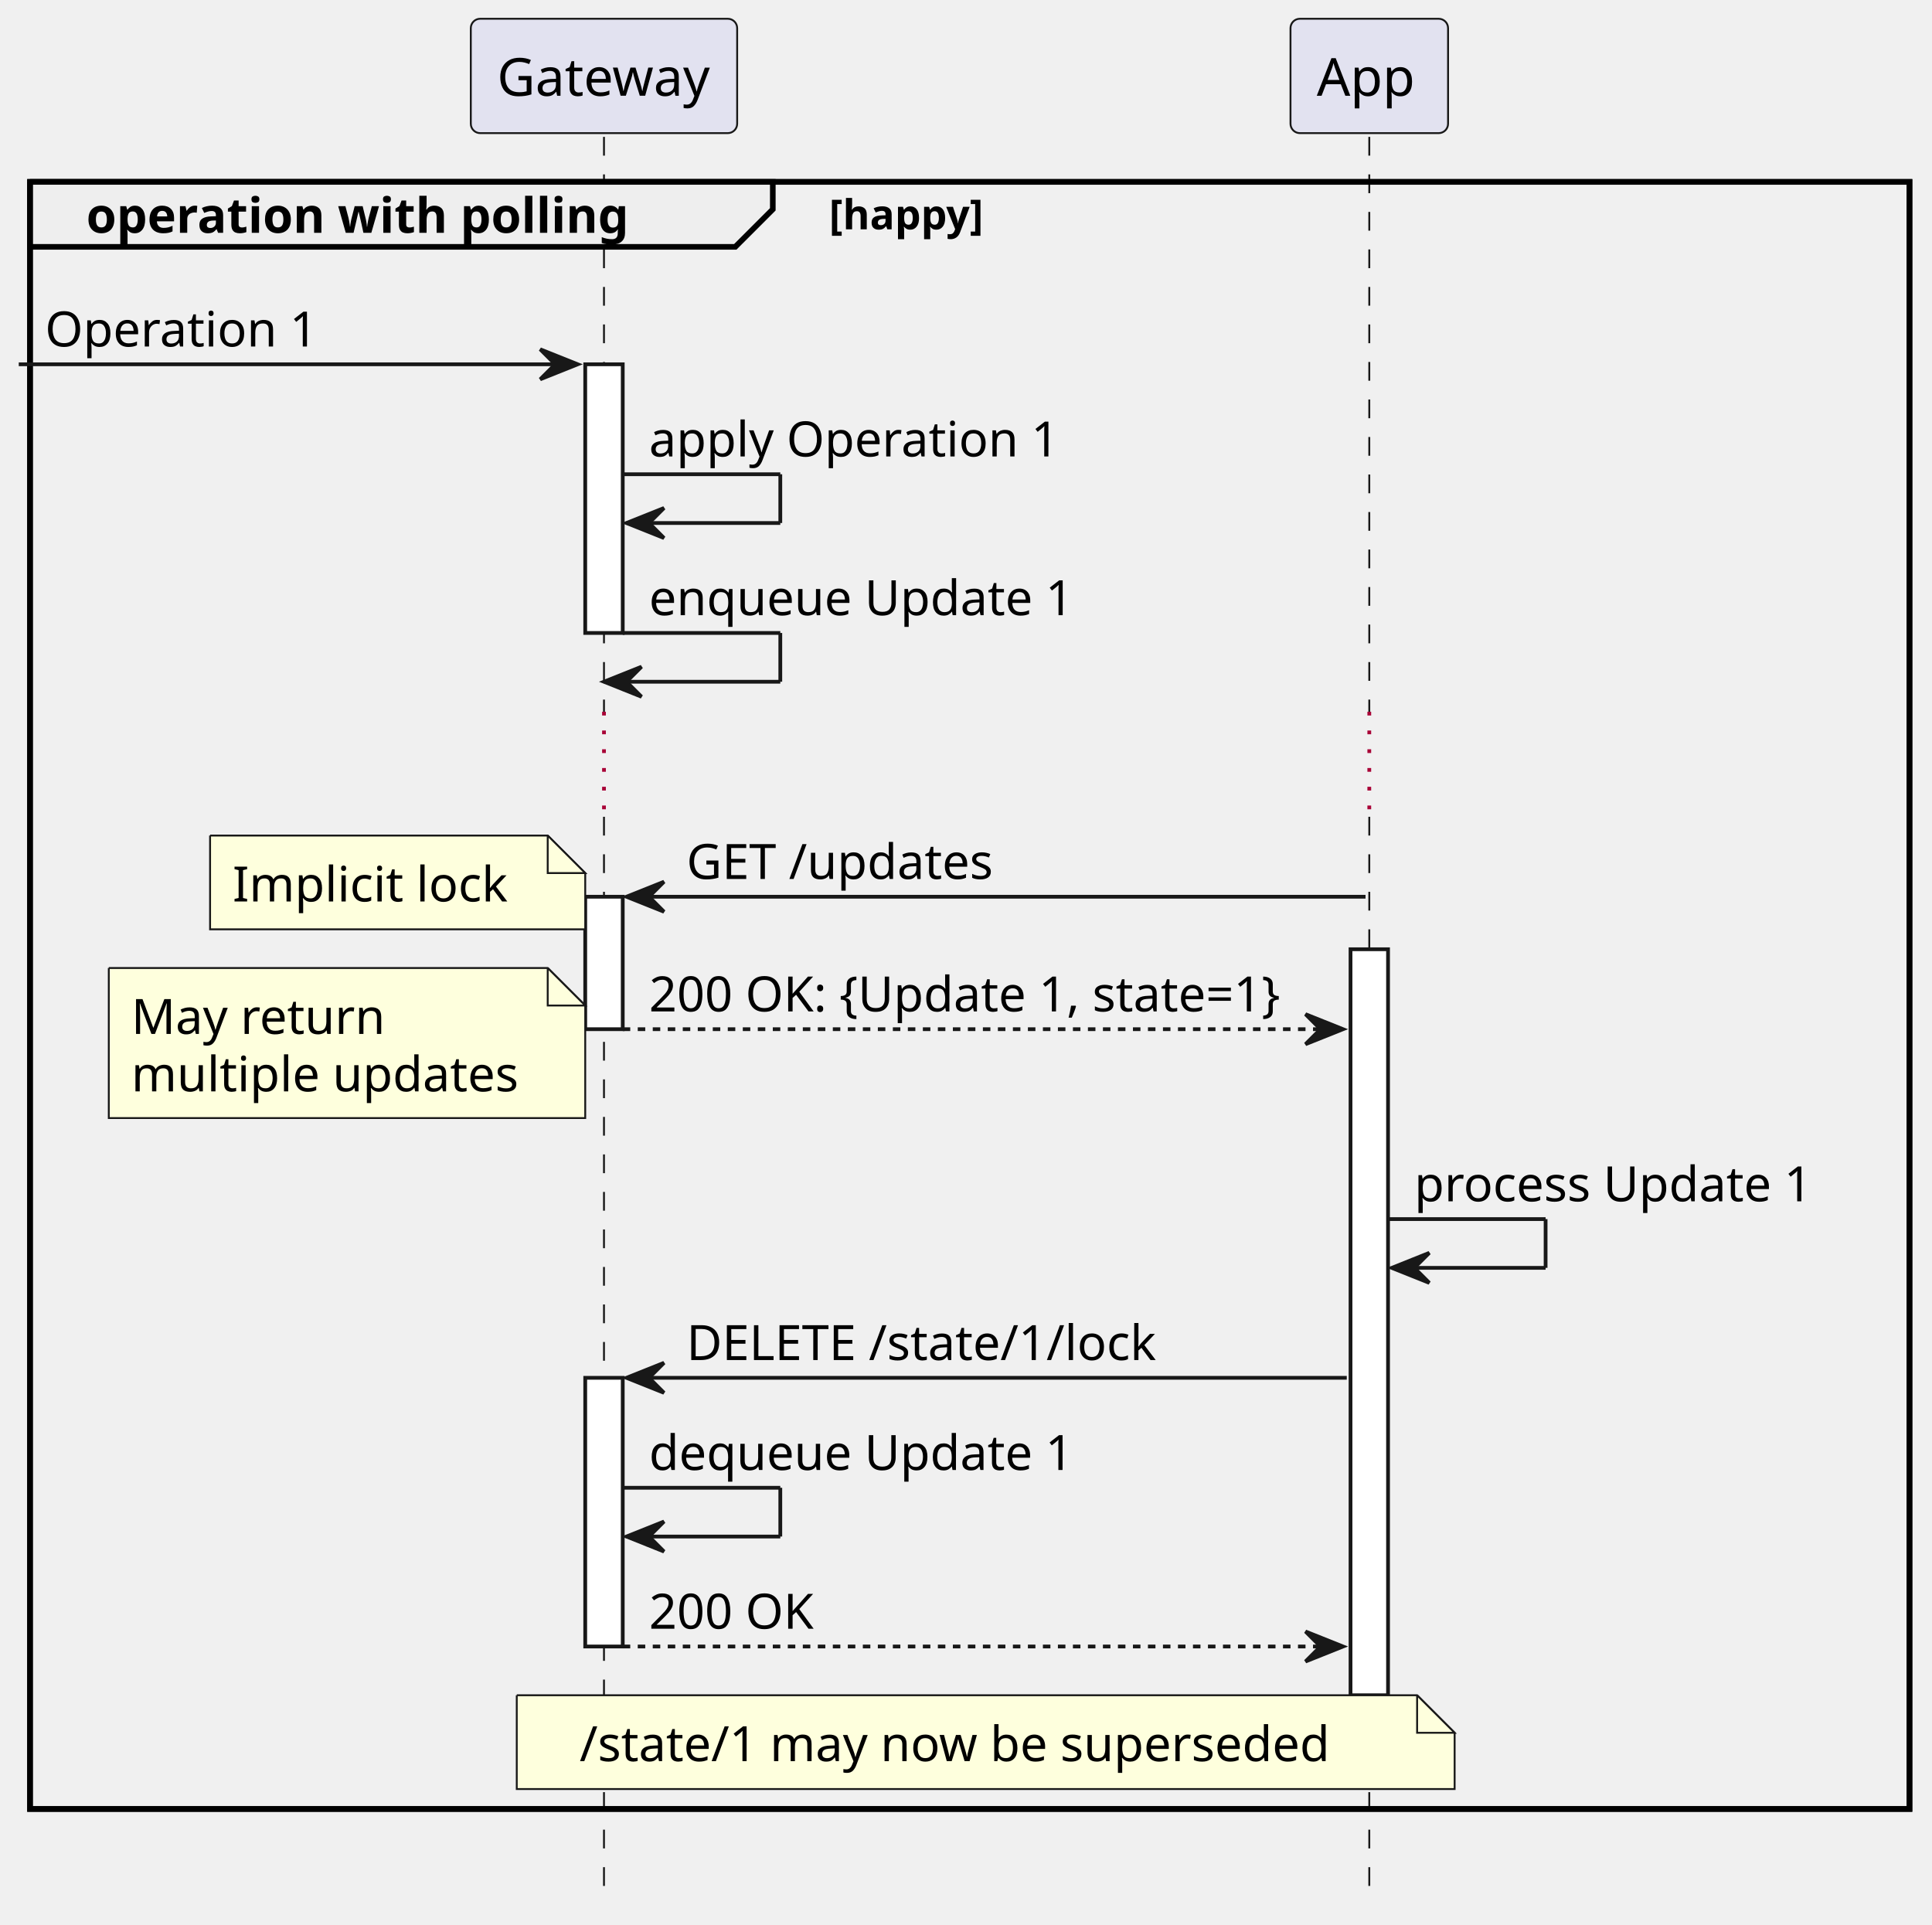
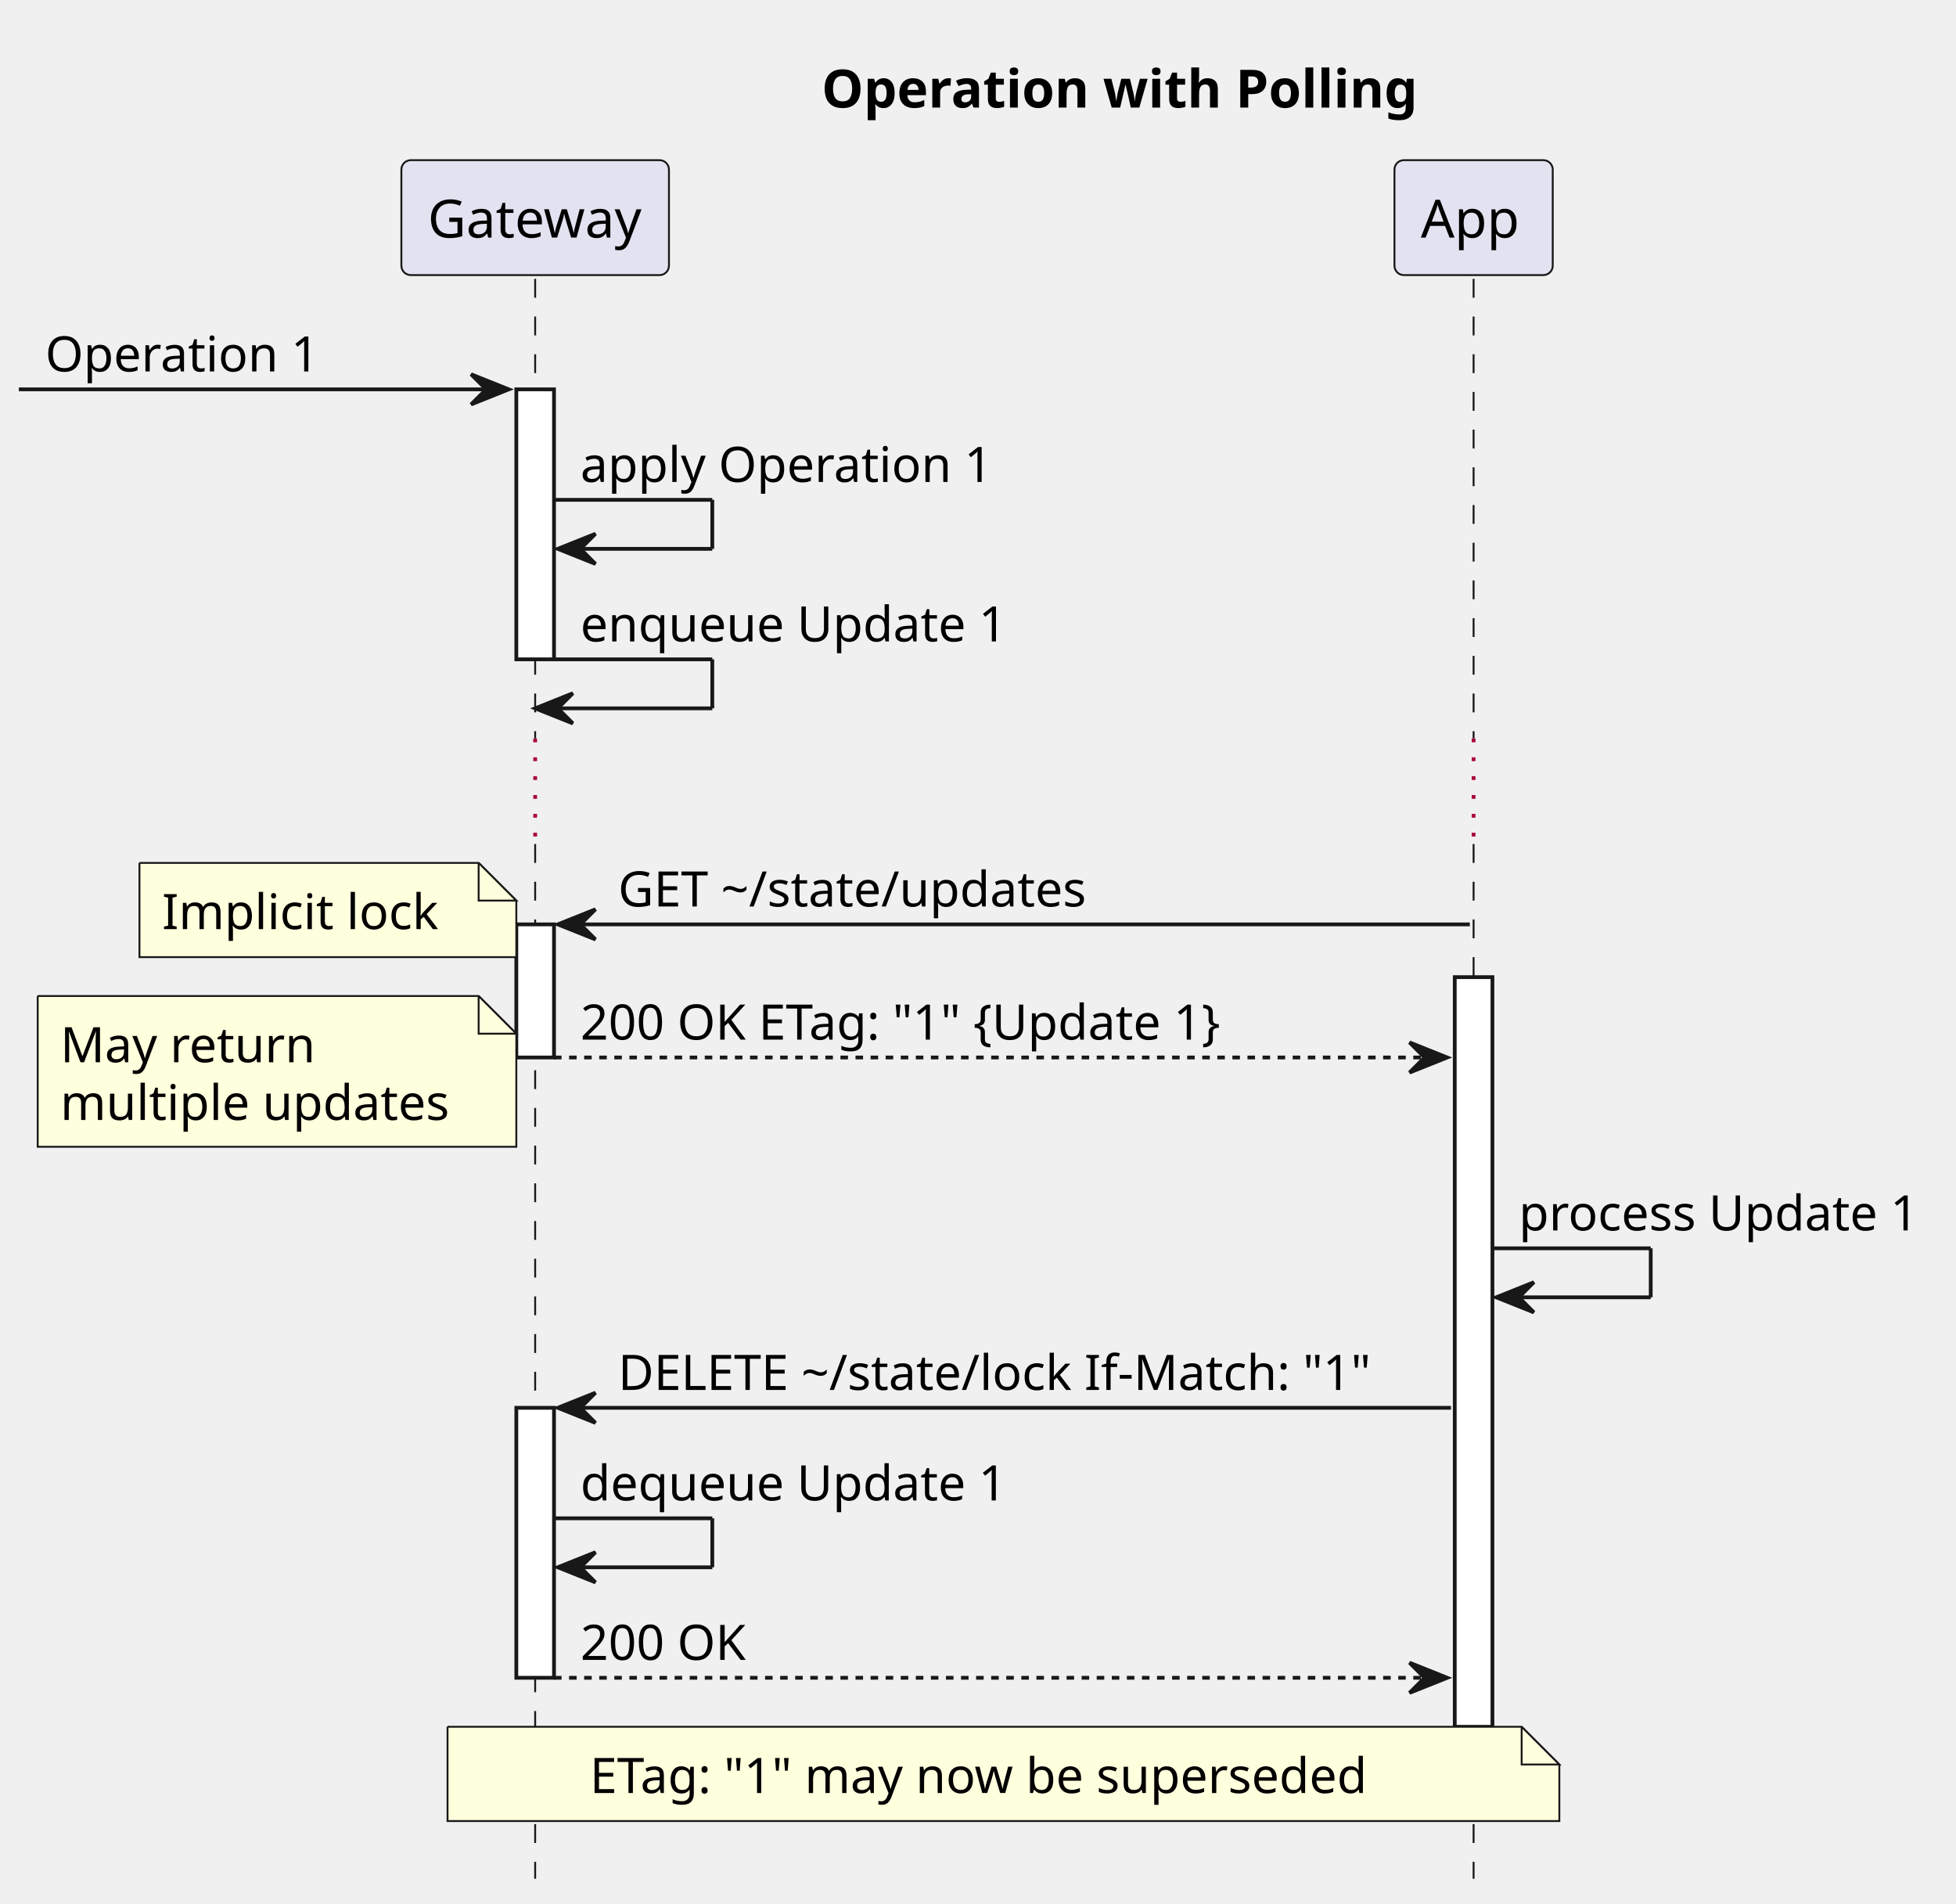
- <svg xmlns="http://www.w3.org/2000/svg" contentStyleType="text/css" height="513px" preserveAspectRatio="none" style="width:515px;height:513px;background:#FFFFFF;" version="1.1" viewBox="0 0 515 513" width="515px" zoomAndPan="magnify">
+ <svg xmlns="http://www.w3.org/2000/svg" contentStyleType="text/css" height="505px" preserveAspectRatio="none" style="width:519px;height:505px;background:#FFFFFF;" version="1.1" viewBox="0 0 519 505" width="519px" zoomAndPan="magnify">
  <defs />
  <g>
-     <rect fill="none" height="433.727" style="stroke:#000000;stroke-width:1.5;" width="501" x="8" y="48.488" />
-     <line style="stroke:#181818;stroke-width:0.5;stroke-dasharray:5.0,5.0;" x1="161" x2="161" y1="36.488" y2="189.731" />
-     <line style="stroke:#A80036;stroke-width:1.0;stroke-dasharray:1.0,4.0;" x1="161" x2="161" y1="189.731" y2="217.731" />
-     <line style="stroke:#181818;stroke-width:0.5;stroke-dasharray:5.0,5.0;" x1="161" x2="161" y1="217.731" y2="506.215" />
-     <rect fill="#FFFFFF" height="71.621" style="stroke:#181818;stroke-width:1.0;" width="10" x="156" y="97.109" />
-     <rect fill="#FFFFFF" height="35.31" style="stroke:#181818;stroke-width:1.0;" width="10" x="156" y="239.041" />
-     <rect fill="#FFFFFF" height="71.621" style="stroke:#181818;stroke-width:1.0;" width="10" x="156" y="367.283" />
-     <line style="stroke:#181818;stroke-width:0.5;stroke-dasharray:5.0,5.0;" x1="365" x2="365" y1="36.488" y2="189.731" />
-     <line style="stroke:#A80036;stroke-width:1.0;stroke-dasharray:1.0,4.0;" x1="365" x2="365" y1="189.731" y2="217.731" />
-     <line style="stroke:#181818;stroke-width:0.5;stroke-dasharray:5.0,5.0;" x1="365" x2="365" y1="217.731" y2="506.215" />
-     <rect fill="#FFFFFF" height="198.863" style="stroke:#181818;stroke-width:1.0;" width="10" x="360" y="253.041" />
-     <rect fill="#E2E2F0" height="30.488" rx="2.5" ry="2.5" style="stroke:#181818;stroke-width:0.5;" width="71" x="125.5" y="5" />
-     <text fill="#000000" font-family="sans-serif" font-size="14" lengthAdjust="spacing" textLength="57" x="132.5" y="25.535">Gateway</text>
-     <rect fill="#E2E2F0" height="30.488" rx="2.5" ry="2.5" style="stroke:#181818;stroke-width:0.5;" width="42" x="344" y="5" />
-     <text fill="#000000" font-family="sans-serif" font-size="14" lengthAdjust="spacing" textLength="28" x="351" y="25.535">App</text>
-     <path d="M8,48.488 L206,48.488 L206,55.799 L196,65.799 L8,65.799 L8,48.488 " fill="#EEEEEE" style="stroke:#000000;stroke-width:1.5;" />
-     <rect fill="none" height="433.727" style="stroke:#000000;stroke-width:1.5;" width="501" x="8" y="48.488" />
-     <text fill="#000000" font-family="sans-serif" font-size="13" font-weight="bold" lengthAdjust="spacing" textLength="149" x="23" y="62.057">operation with polling</text>
-     <text fill="#000000" font-family="sans-serif" font-size="11" font-weight="bold" lengthAdjust="spacing" textLength="41" x="221" y="61.123">[happy]</text>
-     <polygon fill="#181818" points="144,93.109,154,97.109,144,101.109,148,97.109" style="stroke:#181818;stroke-width:1.0;" />
-     <line style="stroke:#181818;stroke-width:1.0;" x1="5" x2="150" y1="97.109" y2="97.109" />
-     <text fill="#000000" font-family="sans-serif" font-size="13" lengthAdjust="spacing" textLength="74" x="12" y="92.367">Operation 1</text>
-     <line style="stroke:#181818;stroke-width:1.0;" x1="166" x2="208" y1="126.42" y2="126.42" />
-     <line style="stroke:#181818;stroke-width:1.0;" x1="208" x2="208" y1="126.42" y2="139.42" />
-     <line style="stroke:#181818;stroke-width:1.0;" x1="167" x2="208" y1="139.42" y2="139.42" />
-     <polygon fill="#181818" points="177,135.42,167,139.42,177,143.42,173,139.42" style="stroke:#181818;stroke-width:1.0;" />
-     <text fill="#000000" font-family="sans-serif" font-size="13" lengthAdjust="spacing" textLength="112" x="173" y="121.678">apply Operation 1</text>
-     <line style="stroke:#181818;stroke-width:1.0;" x1="166" x2="208" y1="168.731" y2="168.731" />
-     <line style="stroke:#181818;stroke-width:1.0;" x1="208" x2="208" y1="168.731" y2="181.731" />
-     <line style="stroke:#181818;stroke-width:1.0;" x1="161" x2="208" y1="181.731" y2="181.731" />
-     <polygon fill="#181818" points="171,177.731,161,181.731,171,185.731,167,181.731" style="stroke:#181818;stroke-width:1.0;" />
-     <text fill="#000000" font-family="sans-serif" font-size="13" lengthAdjust="spacing" textLength="113" x="173" y="163.988">enqueue Update 1</text>
-     <polygon fill="#181818" points="177,235.041,167,239.041,177,243.041,173,239.041" style="stroke:#181818;stroke-width:1.0;" />
-     <line style="stroke:#181818;stroke-width:1.0;" x1="171" x2="364" y1="239.041" y2="239.041" />
-     <text fill="#000000" font-family="sans-serif" font-size="13" lengthAdjust="spacing" textLength="85" x="183" y="234.299">GET /updates</text>
-     <path d="M56,222.731 L56,247.731 L156,247.731 L156,232.731 L146,222.731 L56,222.731 " fill="#FEFFDD" style="stroke:#181818;stroke-width:0.5;" />
-     <path d="M146,222.731 L146,232.731 L156,232.731 L146,222.731 " fill="#FEFFDD" style="stroke:#181818;stroke-width:0.5;" />
-     <text fill="#000000" font-family="sans-serif" font-size="13" lengthAdjust="spacing" textLength="79" x="62" y="240.299">Implicit lock</text>
-     <polygon fill="#181818" points="348,270.352,358,274.352,348,278.352,352,274.352" style="stroke:#181818;stroke-width:1.0;" />
-     <line style="stroke:#181818;stroke-width:1.0;stroke-dasharray:2.0,2.0;" x1="166" x2="354" y1="274.352" y2="274.352" />
-     <text fill="#000000" font-family="sans-serif" font-size="13" lengthAdjust="spacing" textLength="175" x="173" y="269.609">200 OK: {Update 1, state=1}</text>
-     <path d="M29,258.041 L29,298.041 L156,298.041 L156,268.041 L146,258.041 L29,258.041 " fill="#FEFFDD" style="stroke:#181818;stroke-width:0.5;" />
-     <path d="M146,258.041 L146,268.041 L156,268.041 L146,258.041 " fill="#FEFFDD" style="stroke:#181818;stroke-width:0.5;" />
-     <text fill="#000000" font-family="sans-serif" font-size="13" lengthAdjust="spacing" textLength="67" x="35" y="275.609">May return</text>
-     <text fill="#000000" font-family="sans-serif" font-size="13" lengthAdjust="spacing" textLength="106" x="35" y="290.92">multiple updates</text>
-     <line style="stroke:#181818;stroke-width:1.0;" x1="370" x2="412" y1="324.973" y2="324.973" />
-     <line style="stroke:#181818;stroke-width:1.0;" x1="412" x2="412" y1="324.973" y2="337.973" />
-     <line style="stroke:#181818;stroke-width:1.0;" x1="371" x2="412" y1="337.973" y2="337.973" />
-     <polygon fill="#181818" points="381,333.973,371,337.973,381,341.973,377,337.973" style="stroke:#181818;stroke-width:1.0;" />
-     <text fill="#000000" font-family="sans-serif" font-size="13" lengthAdjust="spacing" textLength="109" x="377" y="320.231">process Update 1</text>
-     <polygon fill="#181818" points="177,363.283,167,367.283,177,371.283,173,367.283" style="stroke:#181818;stroke-width:1.0;" />
-     <line style="stroke:#181818;stroke-width:1.0;" x1="171" x2="359" y1="367.283" y2="367.283" />
-     <text fill="#000000" font-family="sans-serif" font-size="13" lengthAdjust="spacing" textLength="137" x="183" y="362.541">DELETE /state/1/lock</text>
-     <line style="stroke:#181818;stroke-width:1.0;" x1="166" x2="208" y1="396.594" y2="396.594" />
-     <line style="stroke:#181818;stroke-width:1.0;" x1="208" x2="208" y1="396.594" y2="409.594" />
-     <line style="stroke:#181818;stroke-width:1.0;" x1="167" x2="208" y1="409.594" y2="409.594" />
-     <polygon fill="#181818" points="177,405.594,167,409.594,177,413.594,173,409.594" style="stroke:#181818;stroke-width:1.0;" />
-     <text fill="#000000" font-family="sans-serif" font-size="13" lengthAdjust="spacing" textLength="113" x="173" y="391.852">dequeue Update 1</text>
-     <polygon fill="#181818" points="348,434.904,358,438.904,348,442.904,352,438.904" style="stroke:#181818;stroke-width:1.0;" />
-     <line style="stroke:#181818;stroke-width:1.0;stroke-dasharray:2.0,2.0;" x1="166" x2="354" y1="438.904" y2="438.904" />
-     <text fill="#000000" font-family="sans-serif" font-size="13" lengthAdjust="spacing" textLength="46" x="173" y="434.162">200 OK</text>
-     <path d="M137.75,451.904 L137.75,476.904 L387.75,476.904 L387.75,461.904 L377.75,451.904 L137.75,451.904 " fill="#FEFFDD" style="stroke:#181818;stroke-width:0.5;" />
-     <path d="M377.75,451.904 L377.75,461.904 L387.75,461.904 L377.75,451.904 " fill="#FEFFDD" style="stroke:#181818;stroke-width:0.5;" />
-     <text fill="#000000" font-family="sans-serif" font-size="13" lengthAdjust="spacing" textLength="208" x="154.5" y="469.473">/state/1 may now be superseded</text>
+     <rect fill="none" height="26.488" id="_title" style="stroke:none;stroke-width:1.0;" width="175" x="213" y="10" />
+     <text fill="#000000" font-family="sans-serif" font-size="14" font-weight="bold" lengthAdjust="spacing" textLength="165" x="218" y="28.535">Operation with Polling</text>
+     <line style="stroke:#181818;stroke-width:0.5;stroke-dasharray:5.0,5.0;" x1="142" x2="142" y1="73.977" y2="195.908" />
+     <line style="stroke:#A80036;stroke-width:1.0;stroke-dasharray:1.0,4.0;" x1="142" x2="142" y1="195.908" y2="223.908" />
+     <line style="stroke:#181818;stroke-width:0.5;stroke-dasharray:5.0,5.0;" x1="142" x2="142" y1="223.908" y2="498.393" />
+     <rect fill="#FFFFFF" height="71.621" style="stroke:#181818;stroke-width:1.0;" width="10" x="137" y="103.287" />
+     <rect fill="#FFFFFF" height="35.31" style="stroke:#181818;stroke-width:1.0;" width="10" x="137" y="245.219" />
+     <rect fill="#FFFFFF" height="71.621" style="stroke:#181818;stroke-width:1.0;" width="10" x="137" y="373.461" />
+     <line style="stroke:#181818;stroke-width:0.5;stroke-dasharray:5.0,5.0;" x1="391" x2="391" y1="73.977" y2="195.908" />
+     <line style="stroke:#A80036;stroke-width:1.0;stroke-dasharray:1.0,4.0;" x1="391" x2="391" y1="195.908" y2="223.908" />
+     <line style="stroke:#181818;stroke-width:0.5;stroke-dasharray:5.0,5.0;" x1="391" x2="391" y1="223.908" y2="498.393" />
+     <rect fill="#FFFFFF" height="198.863" style="stroke:#181818;stroke-width:1.0;" width="10" x="386" y="259.219" />
+     <rect fill="#E2E2F0" height="30.488" rx="2.5" ry="2.5" style="stroke:#181818;stroke-width:0.5;" width="71" x="106.5" y="42.488" />
+     <text fill="#000000" font-family="sans-serif" font-size="14" lengthAdjust="spacing" textLength="57" x="113.5" y="63.023">Gateway</text>
+     <rect fill="#E2E2F0" height="30.488" rx="2.5" ry="2.5" style="stroke:#181818;stroke-width:0.5;" width="42" x="370" y="42.488" />
+     <text fill="#000000" font-family="sans-serif" font-size="14" lengthAdjust="spacing" textLength="28" x="377" y="63.023">App</text>
+     <polygon fill="#181818" points="125,99.287,135,103.287,125,107.287,129,103.287" style="stroke:#181818;stroke-width:1.0;" />
+     <line style="stroke:#181818;stroke-width:1.0;" x1="5" x2="131" y1="103.287" y2="103.287" />
+     <text fill="#000000" font-family="sans-serif" font-size="13" lengthAdjust="spacing" textLength="74" x="12" y="98.545">Operation 1</text>
+     <line style="stroke:#181818;stroke-width:1.0;" x1="147" x2="189" y1="132.598" y2="132.598" />
+     <line style="stroke:#181818;stroke-width:1.0;" x1="189" x2="189" y1="132.598" y2="145.598" />
+     <line style="stroke:#181818;stroke-width:1.0;" x1="148" x2="189" y1="145.598" y2="145.598" />
+     <polygon fill="#181818" points="158,141.598,148,145.598,158,149.598,154,145.598" style="stroke:#181818;stroke-width:1.0;" />
+     <text fill="#000000" font-family="sans-serif" font-size="13" lengthAdjust="spacing" textLength="112" x="154" y="127.856">apply Operation 1</text>
+     <line style="stroke:#181818;stroke-width:1.0;" x1="147" x2="189" y1="174.908" y2="174.908" />
+     <line style="stroke:#181818;stroke-width:1.0;" x1="189" x2="189" y1="174.908" y2="187.908" />
+     <line style="stroke:#181818;stroke-width:1.0;" x1="142" x2="189" y1="187.908" y2="187.908" />
+     <polygon fill="#181818" points="152,183.908,142,187.908,152,191.908,148,187.908" style="stroke:#181818;stroke-width:1.0;" />
+     <text fill="#000000" font-family="sans-serif" font-size="13" lengthAdjust="spacing" textLength="113" x="154" y="170.166">enqueue Update 1</text>
+     <polygon fill="#181818" points="158,241.219,148,245.219,158,249.219,154,245.219" style="stroke:#181818;stroke-width:1.0;" />
+     <line style="stroke:#181818;stroke-width:1.0;" x1="152" x2="390" y1="245.219" y2="245.219" />
+     <text fill="#000000" font-family="sans-serif" font-size="13" lengthAdjust="spacing" textLength="131" x="164" y="240.477">GET ~/state/updates</text>
+     <path d="M37,228.908 L37,253.908 L137,253.908 L137,238.908 L127,228.908 L37,228.908 " fill="#FEFFDD" style="stroke:#181818;stroke-width:0.5;" />
+     <path d="M127,228.908 L127,238.908 L137,238.908 L127,228.908 " fill="#FEFFDD" style="stroke:#181818;stroke-width:0.5;" />
+     <text fill="#000000" font-family="sans-serif" font-size="13" lengthAdjust="spacing" textLength="79" x="43" y="246.477">Implicit lock</text>
+     <polygon fill="#181818" points="374,276.529,384,280.529,374,284.529,378,280.529" style="stroke:#181818;stroke-width:1.0;" />
+     <line style="stroke:#181818;stroke-width:1.0;stroke-dasharray:2.0,2.0;" x1="147" x2="380" y1="280.529" y2="280.529" />
+     <text fill="#000000" font-family="sans-serif" font-size="13" lengthAdjust="spacing" textLength="174" x="154" y="275.787">200 OK ETag: "1" {Update 1}</text>
+     <path d="M10,264.219 L10,304.219 L137,304.219 L137,274.219 L127,264.219 L10,264.219 " fill="#FEFFDD" style="stroke:#181818;stroke-width:0.5;" />
+     <path d="M127,264.219 L127,274.219 L137,274.219 L127,264.219 " fill="#FEFFDD" style="stroke:#181818;stroke-width:0.5;" />
+     <text fill="#000000" font-family="sans-serif" font-size="13" lengthAdjust="spacing" textLength="67" x="16" y="281.787">May return</text>
+     <text fill="#000000" font-family="sans-serif" font-size="13" lengthAdjust="spacing" textLength="106" x="16" y="297.098">multiple updates</text>
+     <line style="stroke:#181818;stroke-width:1.0;" x1="396" x2="438" y1="331.15" y2="331.15" />
+     <line style="stroke:#181818;stroke-width:1.0;" x1="438" x2="438" y1="331.15" y2="344.15" />
+     <line style="stroke:#181818;stroke-width:1.0;" x1="397" x2="438" y1="344.15" y2="344.15" />
+     <polygon fill="#181818" points="407,340.15,397,344.15,407,348.15,403,344.15" style="stroke:#181818;stroke-width:1.0;" />
+     <text fill="#000000" font-family="sans-serif" font-size="13" lengthAdjust="spacing" textLength="109" x="403" y="326.408">process Update 1</text>
+     <polygon fill="#181818" points="158,369.461,148,373.461,158,377.461,154,373.461" style="stroke:#181818;stroke-width:1.0;" />
+     <line style="stroke:#181818;stroke-width:1.0;" x1="152" x2="385" y1="373.461" y2="373.461" />
+     <text fill="#000000" font-family="sans-serif" font-size="13" lengthAdjust="spacing" textLength="215" x="164" y="368.719">DELETE ~/state/lock If-Match: "1"</text>
+     <line style="stroke:#181818;stroke-width:1.0;" x1="147" x2="189" y1="402.772" y2="402.772" />
+     <line style="stroke:#181818;stroke-width:1.0;" x1="189" x2="189" y1="402.772" y2="415.772" />
+     <line style="stroke:#181818;stroke-width:1.0;" x1="148" x2="189" y1="415.772" y2="415.772" />
+     <polygon fill="#181818" points="158,411.772,148,415.772,158,419.772,154,415.772" style="stroke:#181818;stroke-width:1.0;" />
+     <text fill="#000000" font-family="sans-serif" font-size="13" lengthAdjust="spacing" textLength="113" x="154" y="398.029">dequeue Update 1</text>
+     <polygon fill="#181818" points="374,441.082,384,445.082,374,449.082,378,445.082" style="stroke:#181818;stroke-width:1.0;" />
+     <line style="stroke:#181818;stroke-width:1.0;stroke-dasharray:2.0,2.0;" x1="147" x2="380" y1="445.082" y2="445.082" />
+     <text fill="#000000" font-family="sans-serif" font-size="13" lengthAdjust="spacing" textLength="46" x="154" y="440.34">200 OK</text>
+     <path d="M118.75,458.082 L118.75,483.082 L413.75,483.082 L413.75,468.082 L403.75,458.082 L118.75,458.082 " fill="#FEFFDD" style="stroke:#181818;stroke-width:0.5;" />
+     <path d="M403.75,458.082 L403.75,468.082 L413.75,468.082 L403.75,458.082 " fill="#FEFFDD" style="stroke:#181818;stroke-width:0.5;" />
+     <text fill="#000000" font-family="sans-serif" font-size="13" lengthAdjust="spacing" textLength="211" x="156.5" y="475.65">ETag: "1" may now be superseded</text>
  </g>
</svg>
